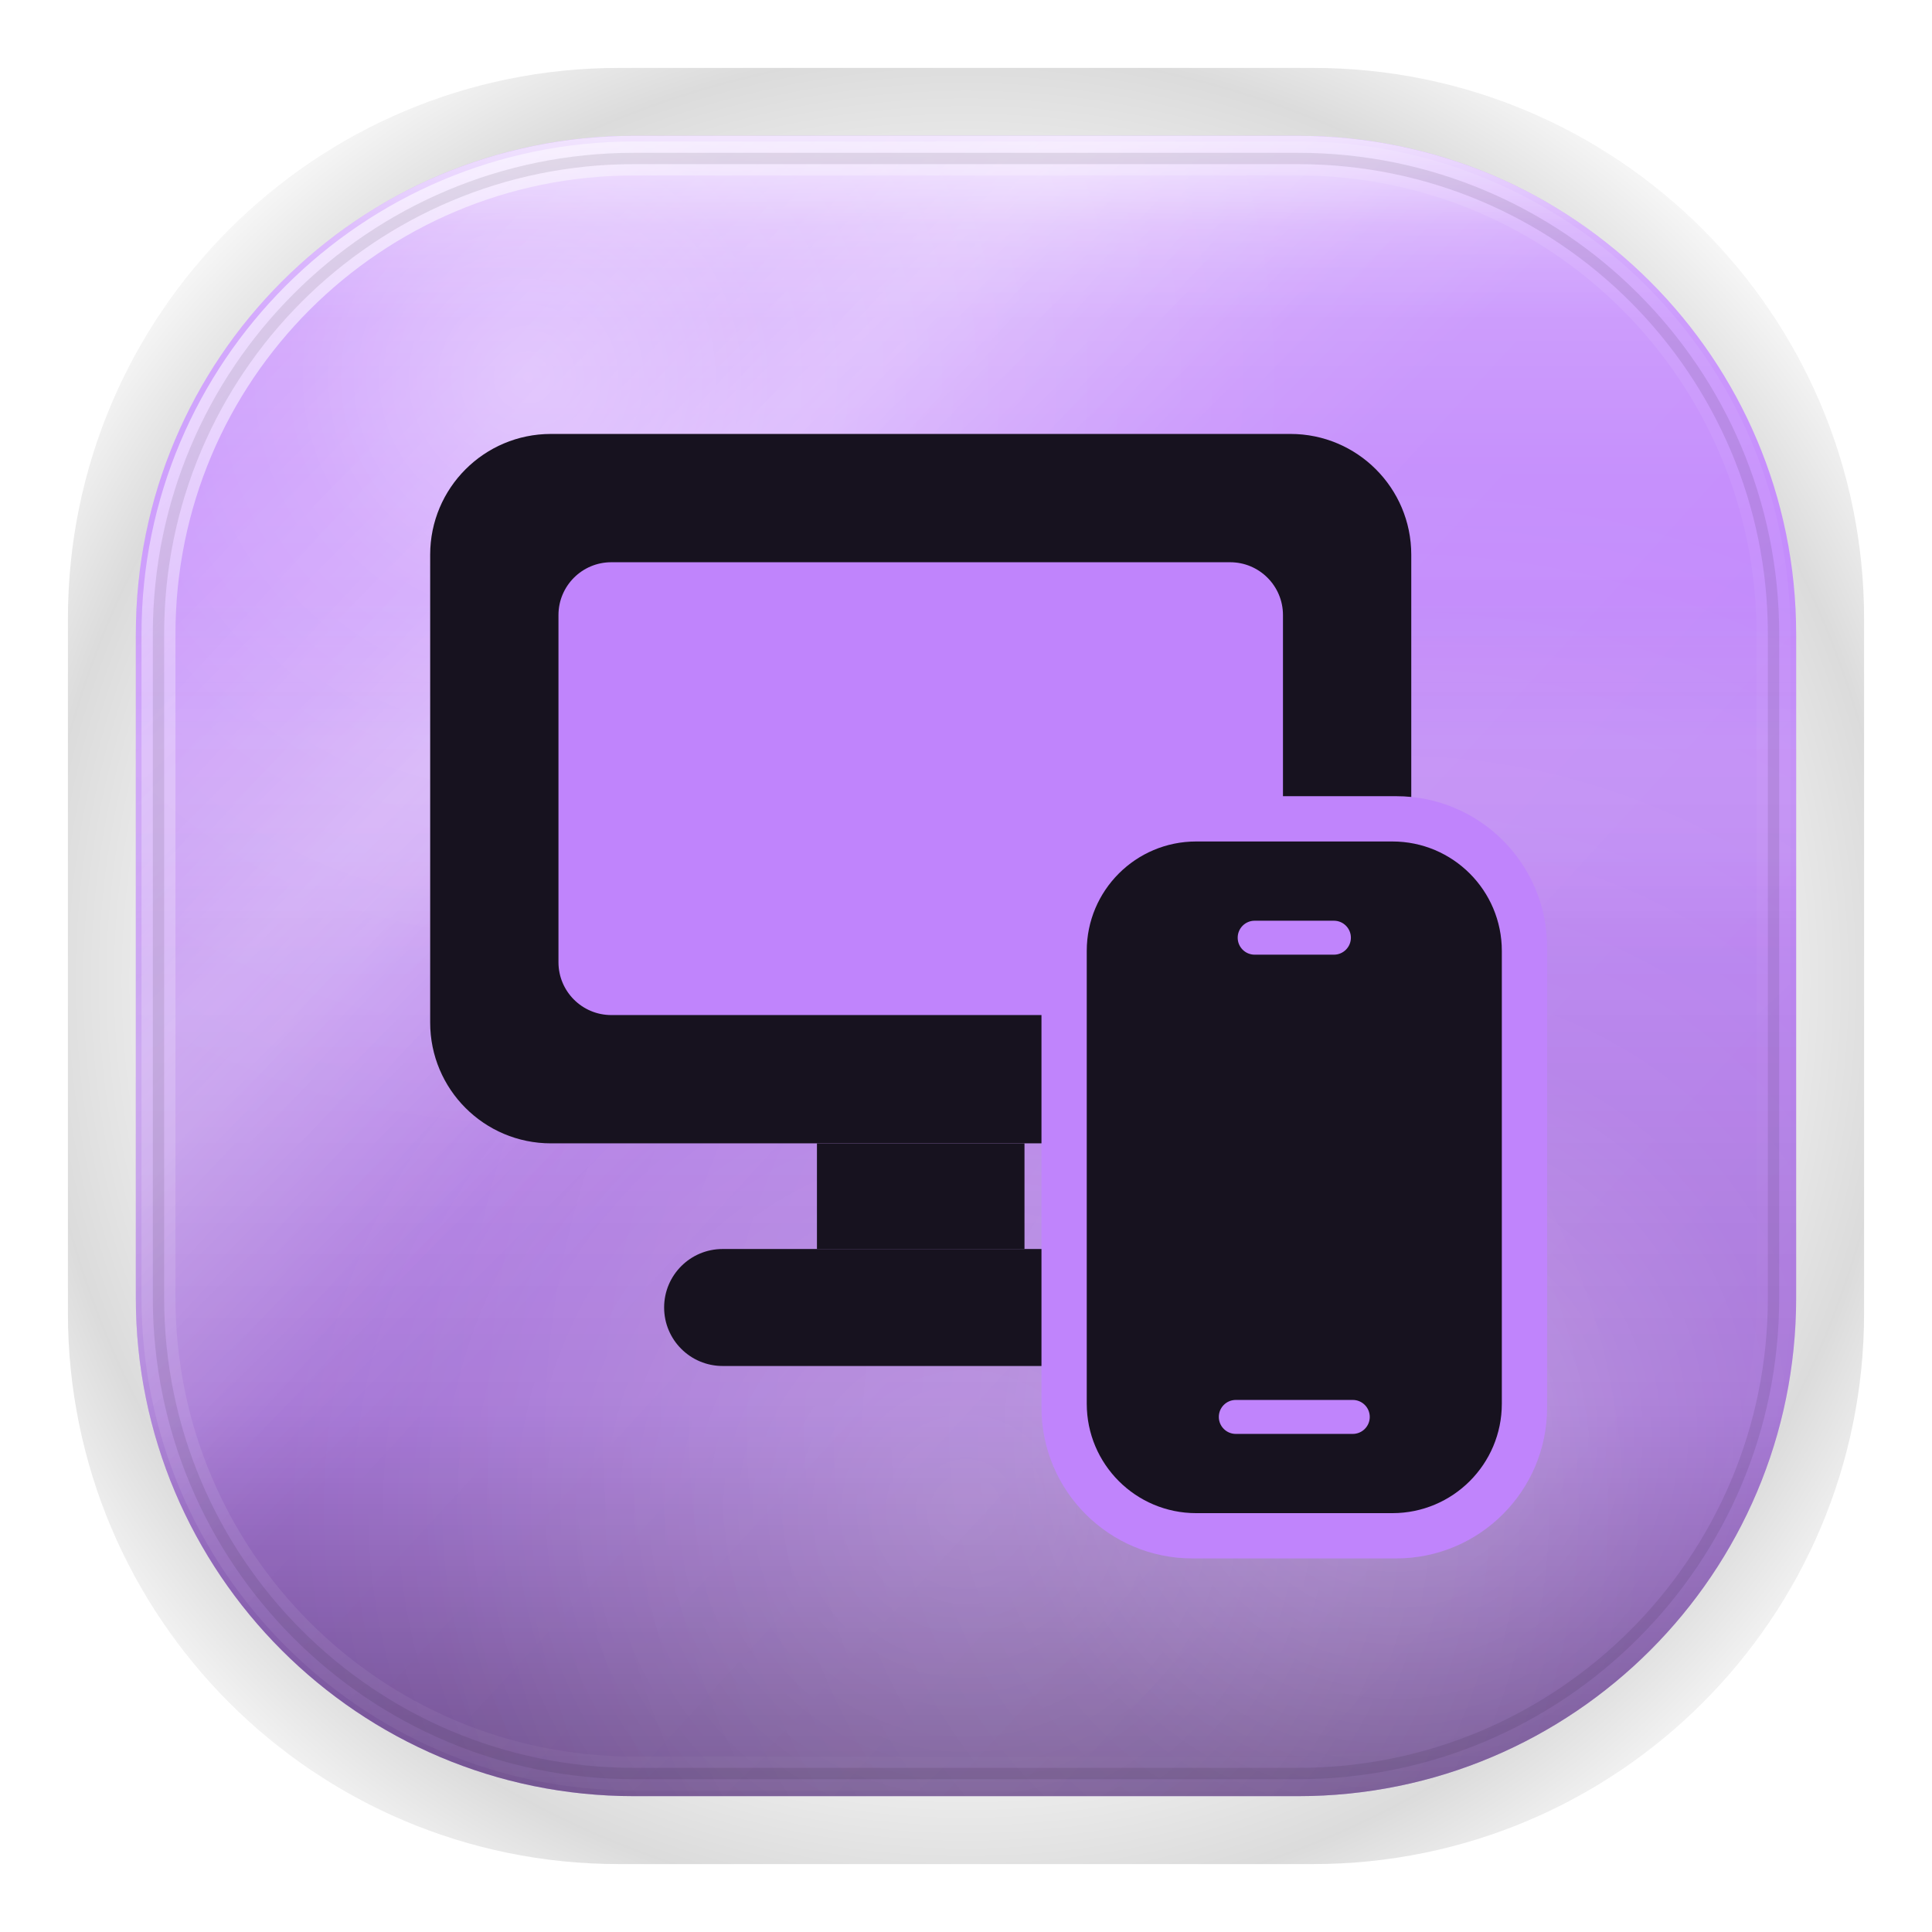
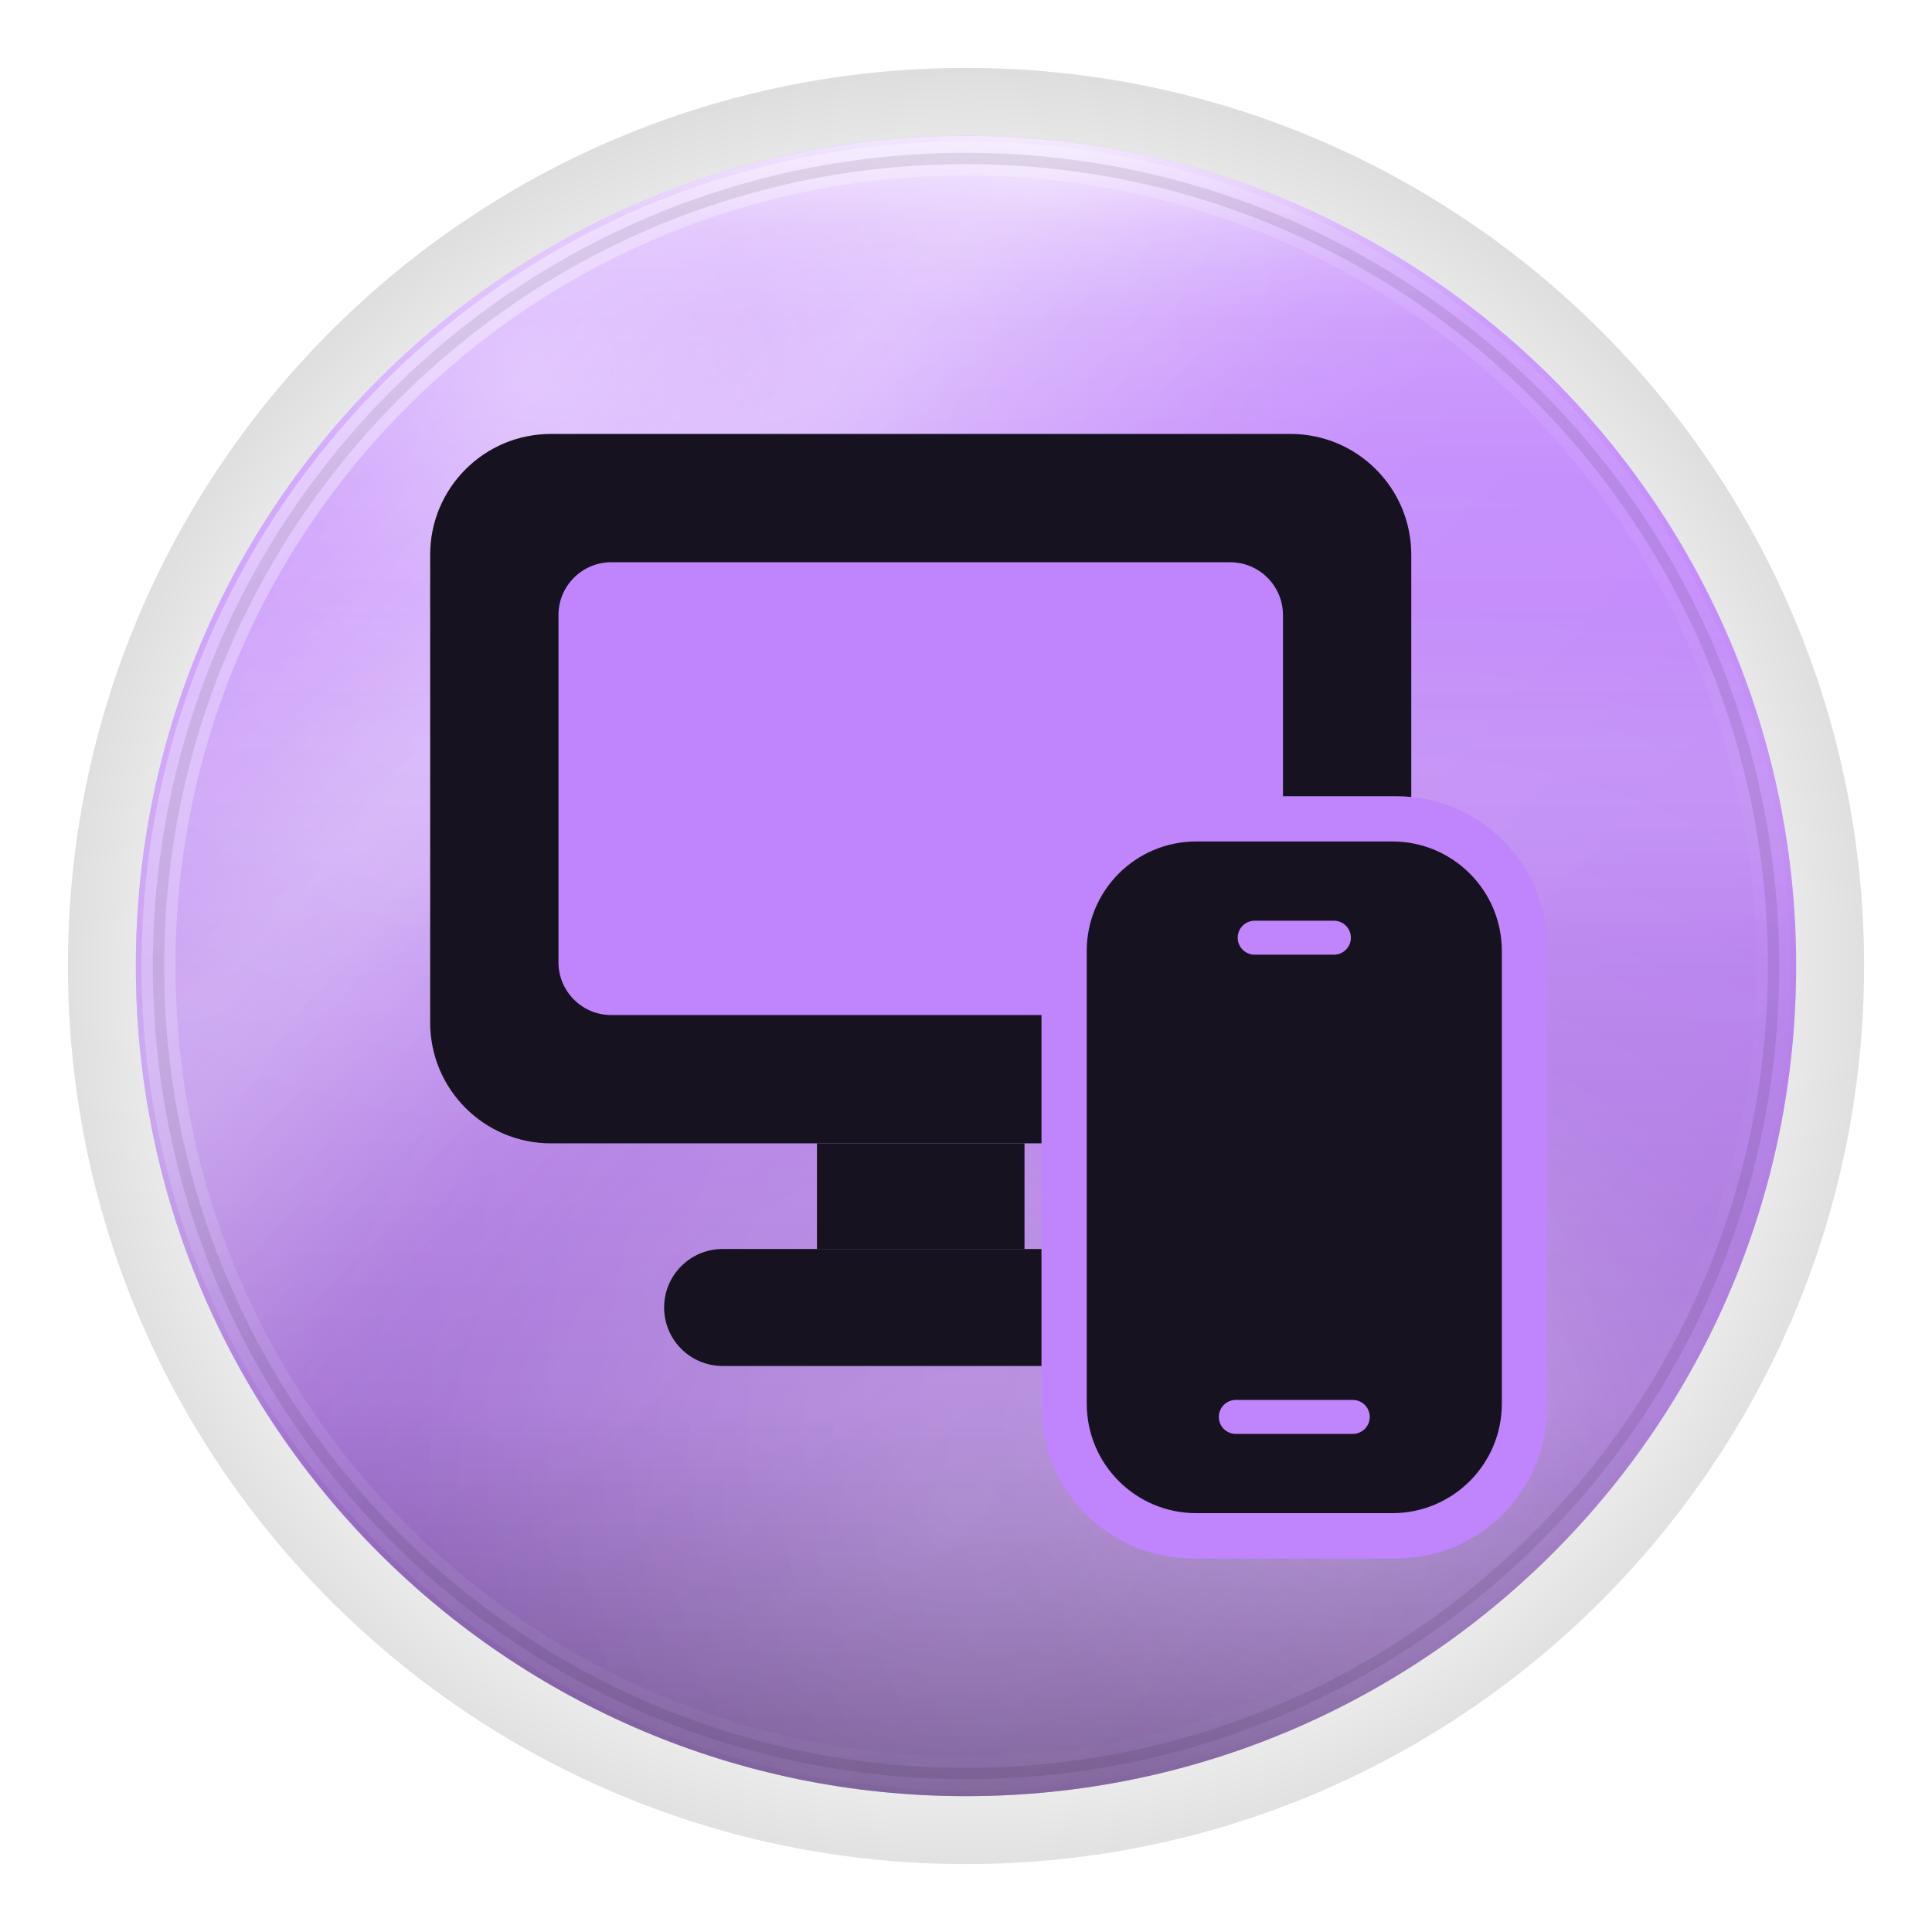
<svg xmlns="http://www.w3.org/2000/svg" width="1024" height="1024" viewBox="0 0 1024 1024">
  <defs>
    <style id="current-color-scheme" type="text/css">.ColorScheme-Text { color:#F1E9F5; }.ColorScheme-Background{ color:#201829; }.ColorScheme-Highlight{ color:#C084FC; }.ColorScheme-HighlightedText{ color:#17121F; }.ColorScheme-PositiveText{ color:#6EE7B7; }.ColorScheme-NeutralText{ color:#FBBF24; }.ColorScheme-NegativeText{ color:#FB7185; }.ColorScheme-Accent{ color:#C084FC; }</style>
    <linearGradient id="moos-pc-remote-sheen" x1="512" y1="72" x2="512" y2="560" gradientUnits="userSpaceOnUse">
      <stop offset="0" stop-color="#ffffff" stop-opacity=".38" />
      <stop offset="0.14" stop-color="#ffffff" stop-opacity=".20" />
      <stop offset="0.36" stop-color="#ffffff" stop-opacity=".07" />
      <stop offset="0.60" stop-color="#ffffff" stop-opacity=".02" />
      <stop offset="1" stop-color="#ffffff" stop-opacity="0" />
    </linearGradient>
    <linearGradient id="moos-pc-remote-topedge" x1="512" y1="60" x2="512" y2="168" gradientUnits="userSpaceOnUse">
      <stop offset="0" stop-color="#ffffff" stop-opacity=".64" />
      <stop offset="0.55" stop-color="#ffffff" stop-opacity=".14" />
      <stop offset="1" stop-color="#ffffff" stop-opacity="0" />
    </linearGradient>
    <linearGradient id="moos-pc-remote-liquid" x1="512" y1="316" x2="512" y2="512" gradientUnits="userSpaceOnUse">
      <stop offset="0" stop-color="#ffffff" stop-opacity="0" />
      <stop offset="0.40" stop-color="#ffffff" stop-opacity=".09" />
      <stop offset="0.60" stop-color="#ffffff" stop-opacity=".09" />
      <stop offset="1" stop-color="#ffffff" stop-opacity="0" />
    </linearGradient>
    <linearGradient id="moos-pc-remote-depth" x1="512" y1="300" x2="512" y2="952" gradientUnits="userSpaceOnUse">
      <stop offset="0" stop-color="#000000" stop-opacity="0" />
      <stop offset="0.35" stop-color="#000000" stop-opacity=".06" />
      <stop offset="0.68" stop-color="#000000" stop-opacity=".16" />
      <stop offset="1" stop-color="#000000" stop-opacity=".46" />
    </linearGradient>
    <linearGradient id="moos-pc-remote-shimmer" x1="140" y1="80" x2="880" y2="820" gradientUnits="userSpaceOnUse">
      <stop offset="0" stop-color="#ffffff" stop-opacity="0" />
      <stop offset="0.22" stop-color="#ffffff" stop-opacity=".14" />
      <stop offset="0.28" stop-color="#ffffff" stop-opacity=".22" />
      <stop offset="0.34" stop-color="#ffffff" stop-opacity=".14" />
      <stop offset="0.50" stop-color="#ffffff" stop-opacity="0" />
      <stop offset="1" stop-color="#ffffff" stop-opacity="0" />
    </linearGradient>
    <linearGradient id="moos-pc-remote-refract" x1="120" y1="100" x2="860" y2="780" gradientUnits="userSpaceOnUse">
      <stop offset="0" stop-color="#ffffff" stop-opacity="0" />
      <stop offset="0.32" stop-color="#ffffff" stop-opacity=".20" />
      <stop offset="0.46" stop-color="#ffffff" stop-opacity=".05" />
      <stop offset="1" stop-color="#ffffff" stop-opacity="0" />
    </linearGradient>
    <radialGradient id="moos-pc-remote-caustic" gradientUnits="userSpaceOnUse" cx="280" cy="200" r="420">
      <stop offset="0" stop-color="#ffffff" stop-opacity=".34" />
      <stop offset="0.30" stop-color="#ffffff" stop-opacity=".12" />
      <stop offset="0.60" stop-color="#ffffff" stop-opacity=".04" />
      <stop offset="1" stop-color="#ffffff" stop-opacity="0" />
    </radialGradient>
    <radialGradient id="moos-pc-remote-rimlight" gradientUnits="userSpaceOnUse" cx="740" cy="760" r="520">
      <stop offset="0" stop-color="#ffffff" stop-opacity=".25" />
      <stop offset="0.40" stop-color="#ffffff" stop-opacity=".08" />
      <stop offset="1" stop-color="#ffffff" stop-opacity="0" />
    </radialGradient>
    <radialGradient id="moos-pc-remote-floor" gradientUnits="userSpaceOnUse" cx="512" cy="800" r="360">
      <stop offset="0" stop-color="#ffffff" stop-opacity=".18" />
      <stop offset="1" stop-color="#ffffff" stop-opacity="0" />
    </radialGradient>
    <linearGradient id="moos-pc-remote-rim-hi" x1="120" y1="60" x2="860" y2="860" gradientUnits="userSpaceOnUse">
      <stop offset="0" stop-color="#ffffff" stop-opacity=".85" />
      <stop offset="0.18" stop-color="#ffffff" stop-opacity=".32" />
      <stop offset="0.42" stop-color="#ffffff" stop-opacity=".10" />
      <stop offset="0.68" stop-color="#ffffff" stop-opacity=".04" />
      <stop offset="1" stop-color="#ffffff" stop-opacity="0" />
    </linearGradient>
    <radialGradient id="moos-pc-remote-aura" gradientUnits="userSpaceOnUse" cx="512" cy="520" r="580">
      <stop offset="0.60" stop-color="#000000" stop-opacity="0" />
      <stop offset="0.85" stop-color="#000000" stop-opacity=".14" />
      <stop offset="1" stop-color="#000000" stop-opacity="0" />
    </radialGradient>
  </defs>
-   <rect fill="url(#moos-pc-remote-aura)" x="36" y="36" width="952" height="952" rx="292" />
-   <rect class="ColorScheme-Highlight" fill="currentColor" x="72" y="72" width="880" height="880" rx="264" />
-   <rect fill="url(#moos-pc-remote-depth)" x="72" y="72" width="880" height="880" rx="264" />
-   <rect fill="url(#moos-pc-remote-sheen)" x="72" y="72" width="880" height="880" rx="264" />
-   <rect fill="url(#moos-pc-remote-liquid)" x="72" y="72" width="880" height="880" rx="264" />
-   <rect fill="url(#moos-pc-remote-shimmer)" x="72" y="72" width="880" height="880" rx="264" />
-   <rect fill="url(#moos-pc-remote-refract)" x="72" y="72" width="880" height="880" rx="264" />
-   <rect fill="url(#moos-pc-remote-caustic)" x="72" y="72" width="880" height="880" rx="264" />
-   <rect fill="url(#moos-pc-remote-rimlight)" x="72" y="72" width="880" height="880" rx="264" />
-   <rect fill="url(#moos-pc-remote-floor)" x="72" y="72" width="880" height="880" rx="264" />
-   <rect fill="url(#moos-pc-remote-topedge)" x="72" y="72" width="880" height="880" rx="264" />
-   <rect fill="none" stroke="url(#moos-pc-remote-rim-hi)" stroke-width="18" x="84" y="84" width="856" height="856" rx="252" />
-   <rect class="ColorScheme-HighlightedText" fill="none" stroke="currentColor" stroke-opacity=".10" stroke-width="6" x="84" y="84" width="856" height="856" rx="252" />
+   <rect fill="url(#moos-pc-remote-aura)" x="36" y="36" width="952" height="952" rx="476" />
+   <rect class="ColorScheme-Highlight" fill="currentColor" x="72" y="72" width="880" height="880" rx="440" />
+   <rect fill="url(#moos-pc-remote-depth)" x="72" y="72" width="880" height="880" rx="440" />
+   <rect fill="url(#moos-pc-remote-sheen)" x="72" y="72" width="880" height="880" rx="440" />
+   <rect fill="url(#moos-pc-remote-liquid)" x="72" y="72" width="880" height="880" rx="440" />
+   <rect fill="url(#moos-pc-remote-shimmer)" x="72" y="72" width="880" height="880" rx="440" />
+   <rect fill="url(#moos-pc-remote-refract)" x="72" y="72" width="880" height="880" rx="440" />
+   <rect fill="url(#moos-pc-remote-caustic)" x="72" y="72" width="880" height="880" rx="440" />
+   <rect fill="url(#moos-pc-remote-rimlight)" x="72" y="72" width="880" height="880" rx="440" />
+   <rect fill="url(#moos-pc-remote-floor)" x="72" y="72" width="880" height="880" rx="440" />
+   <rect fill="url(#moos-pc-remote-topedge)" x="72" y="72" width="880" height="880" rx="440" />
+   <rect fill="none" stroke="url(#moos-pc-remote-rim-hi)" stroke-width="18" x="84" y="84" width="856" height="856" rx="428" />
+   <rect class="ColorScheme-HighlightedText" fill="none" stroke="currentColor" stroke-opacity=".10" stroke-width="6" x="84" y="84" width="856" height="856" rx="428" />
  <g class="ColorScheme-HighlightedText" fill="currentColor">
    <rect x="228" y="230" width="520" height="376" rx="64" />
    <rect x="433" y="606" width="110" height="56" />
    <rect x="352" y="662" width="272" height="62" rx="31" />
  </g>
  <rect class="ColorScheme-Highlight" fill="currentColor" x="296" y="298" width="384" height="240" rx="28" />
  <rect class="ColorScheme-Highlight" fill="currentColor" x="552" y="422" width="268" height="404" rx="80" />
  <rect class="ColorScheme-HighlightedText" fill="currentColor" x="576" y="446" width="220" height="356" rx="58" />
  <g class="ColorScheme-Highlight" fill="currentColor">
    <rect x="656" y="488" width="60" height="18" rx="9" />
    <rect x="646" y="742" width="80" height="18" rx="9" />
  </g>
</svg>
